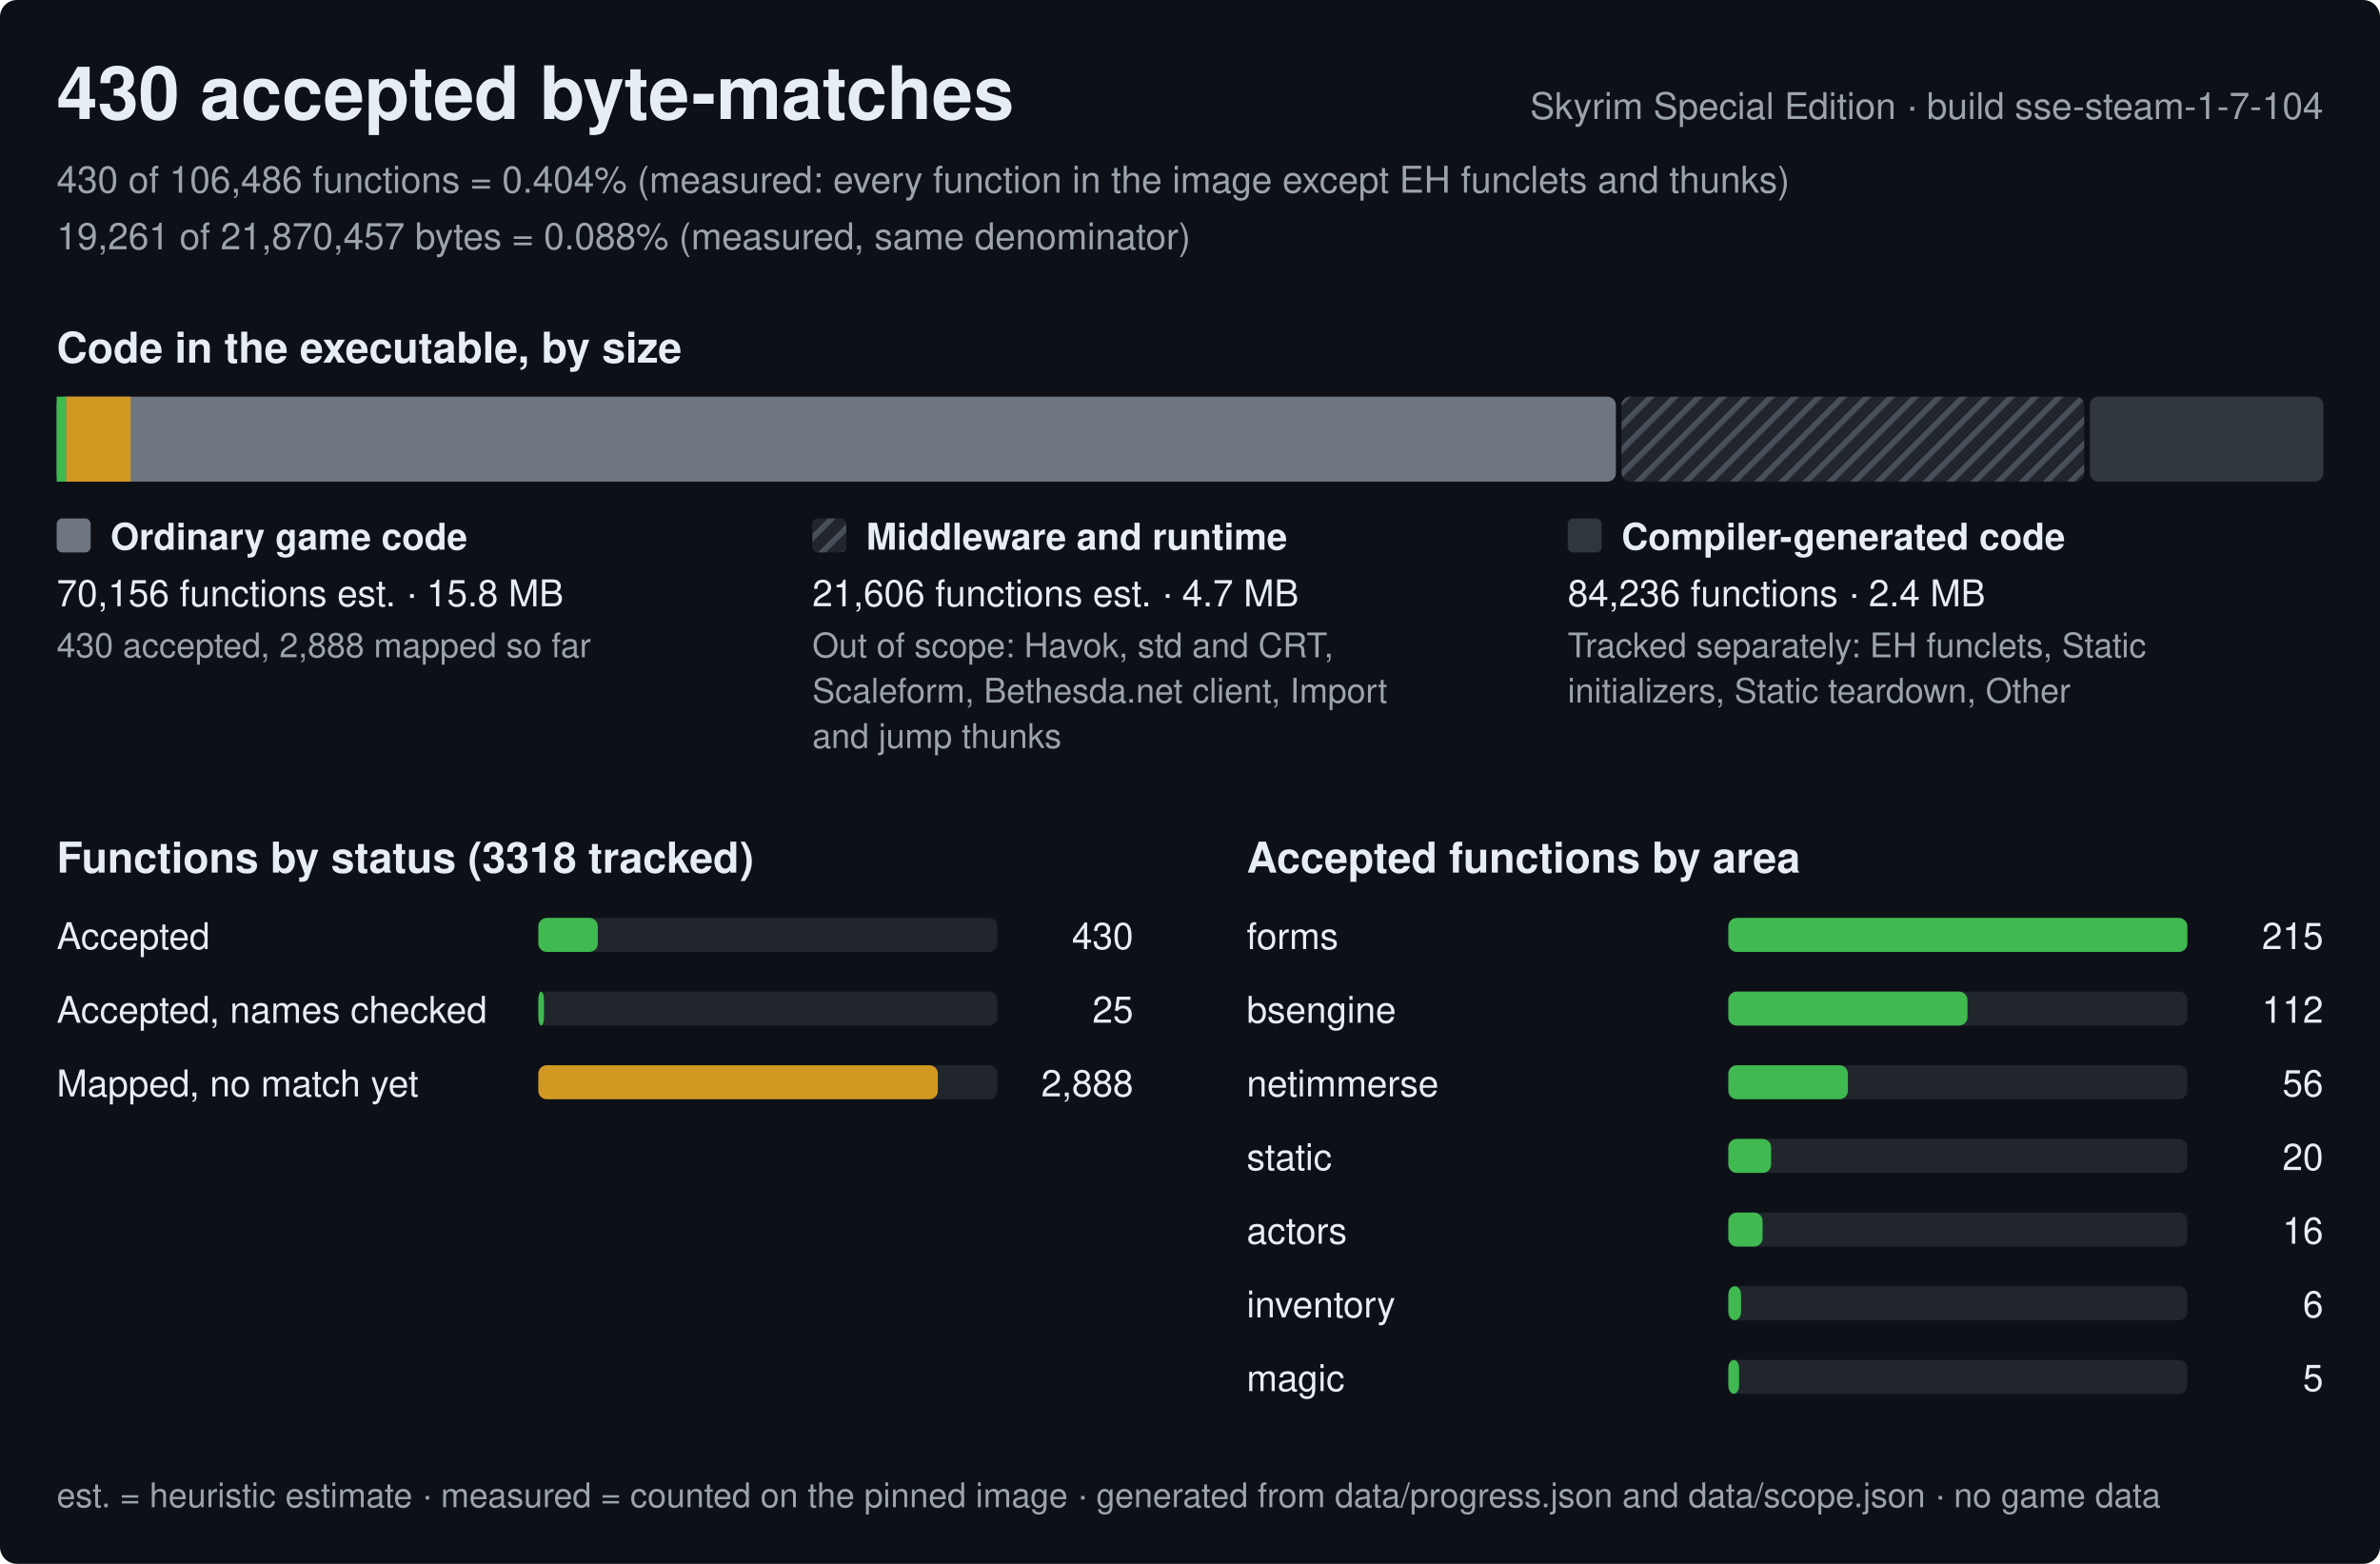
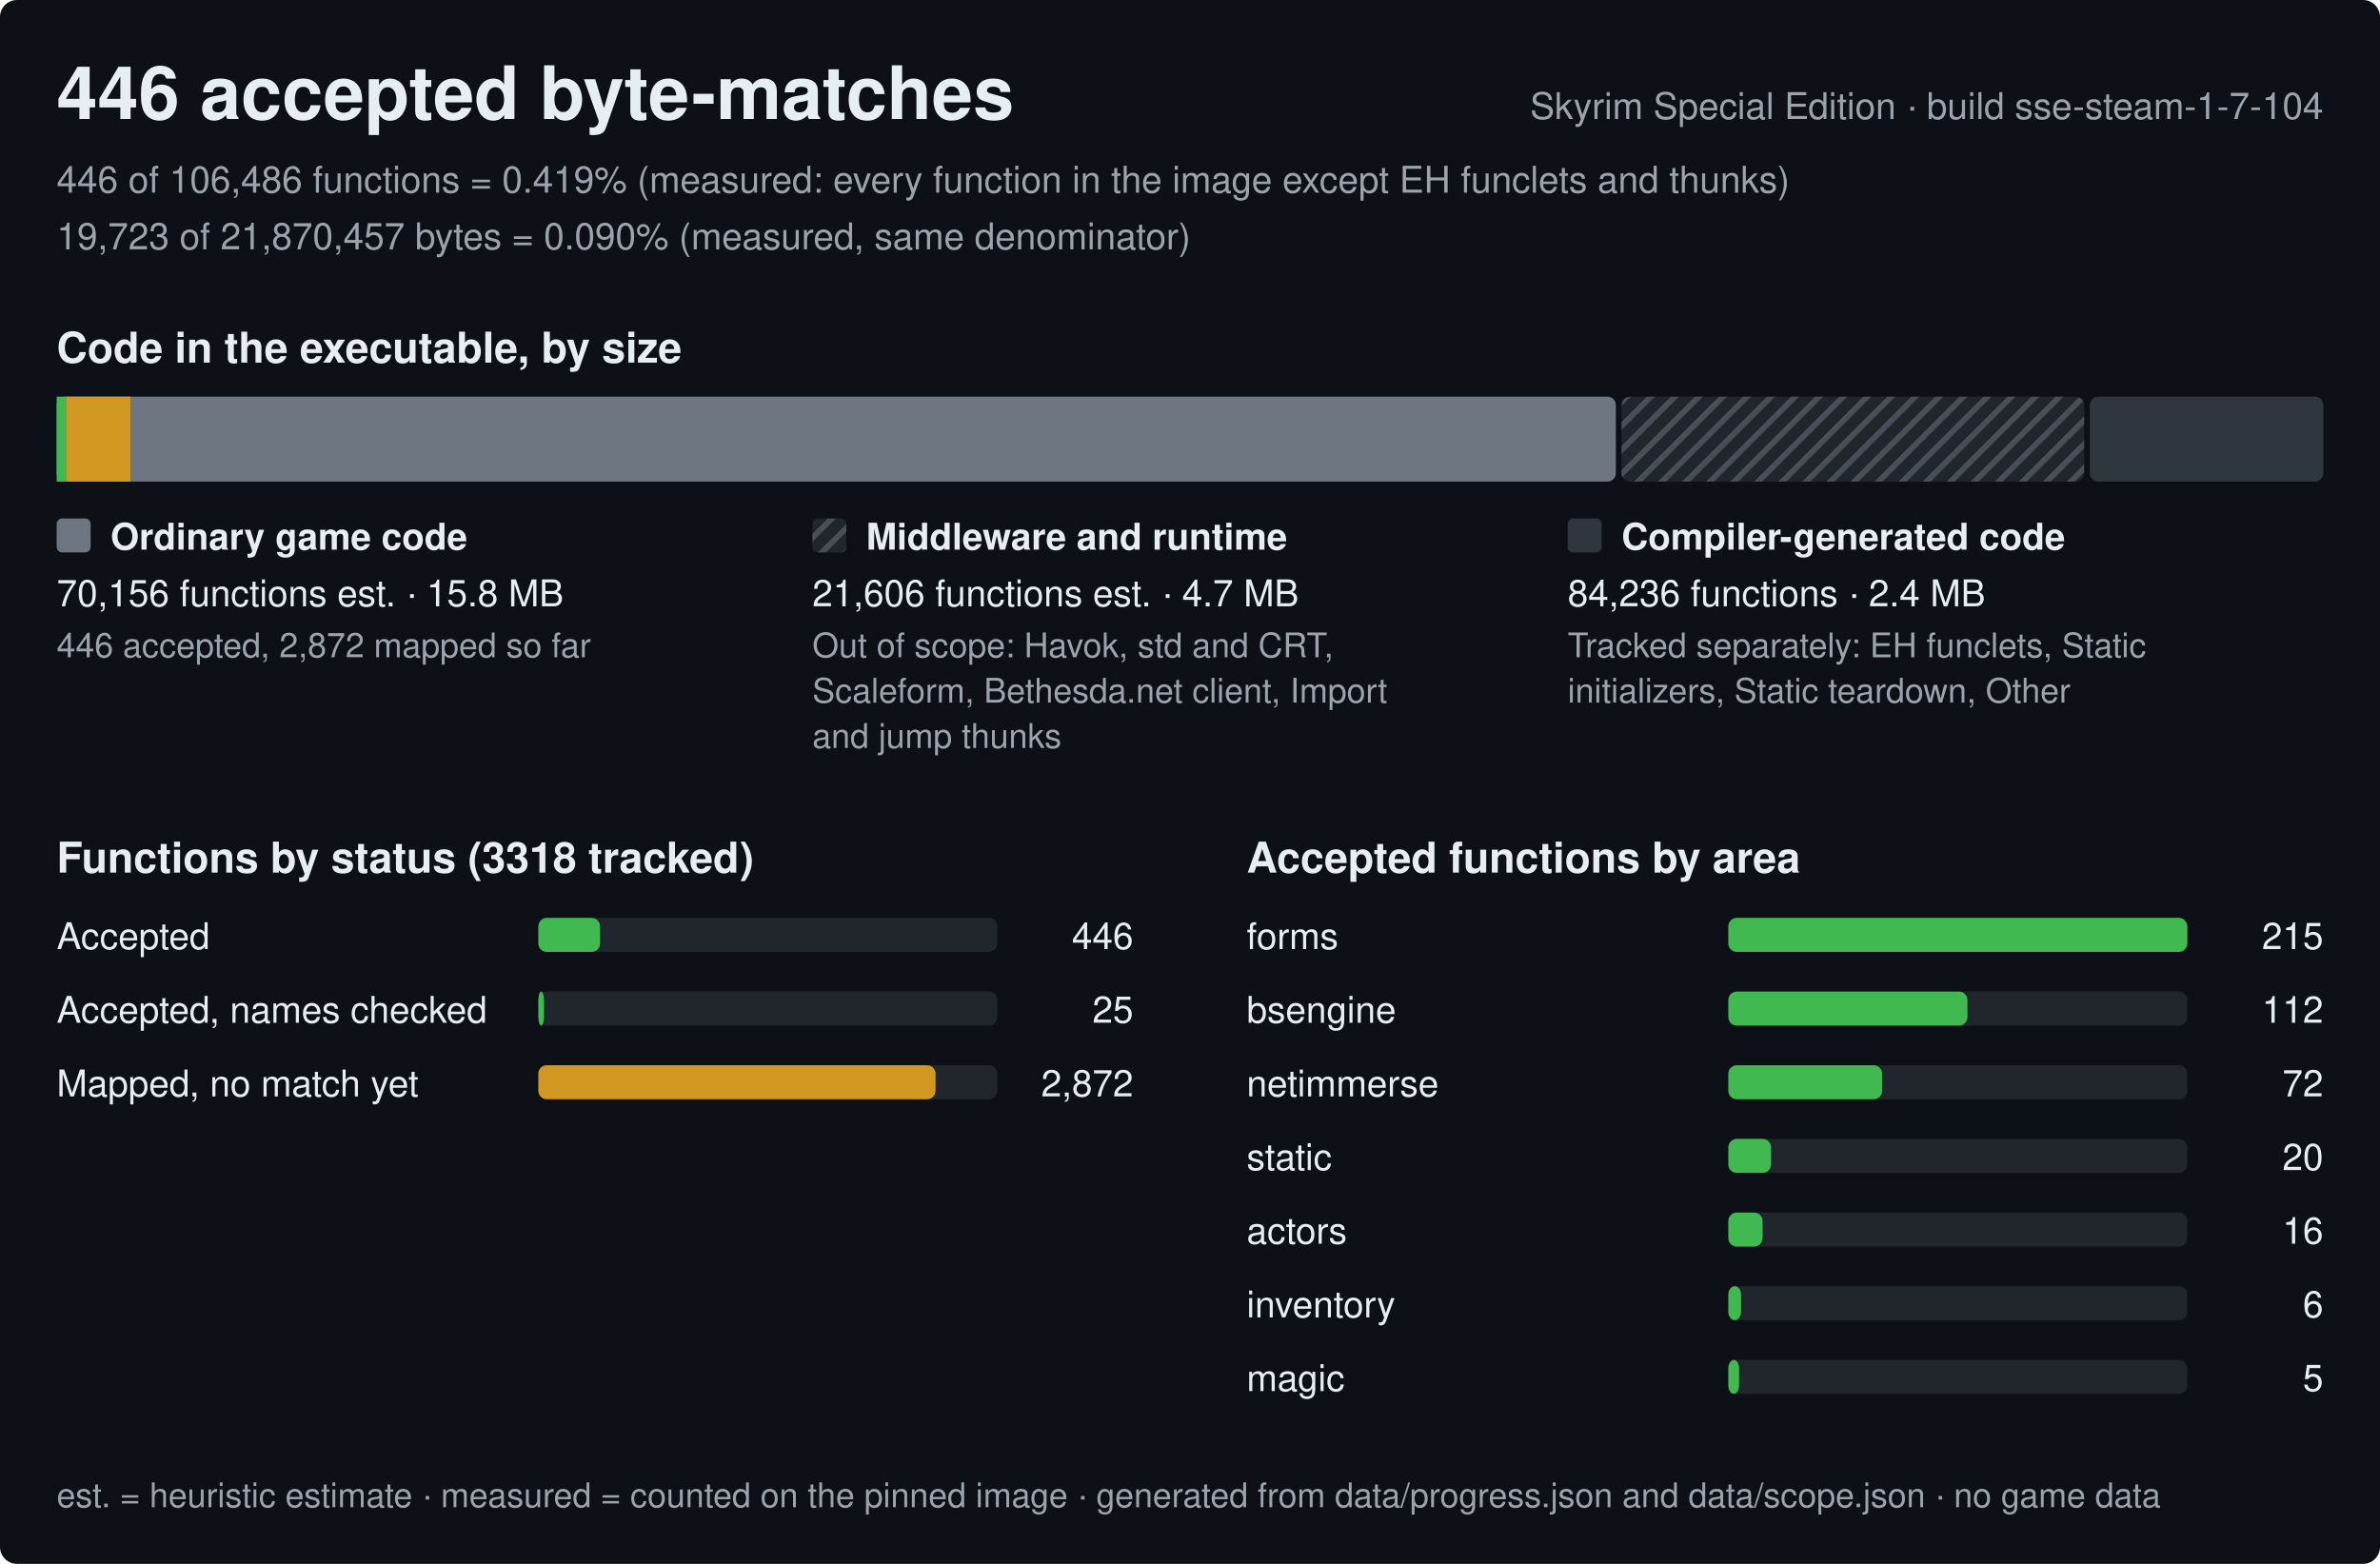
<svg xmlns="http://www.w3.org/2000/svg" width="840" height="552" viewBox="0 0 840 552" role="img" aria-label="Progress of the Skyrim Special Edition byte-matching reconstruction, build sse-steam-1-7-104">
  <style>text{font-family:-apple-system,BlinkMacSystemFont,'Segoe UI',Helvetica,Arial,sans-serif;fill:#e6edf3;white-space:pre}.h{font-size:26px;font-weight:600}.st{font-size:15px;font-weight:600}.lb{font-size:13px;font-weight:600}.bl{font-size:12px;font-weight:600;stroke:#0d1117;stroke-width:3px;paint-order:stroke;stroke-linejoin:round}.rl{font-size:13px}.fn{font-size:12px;fill:#9ba3ad}.mu{fill:#9ba3ad}</style>
  <defs>
    <pattern id="hx" width="6" height="6" patternUnits="userSpaceOnUse" patternTransform="rotate(45)">
      <rect width="6" height="6" fill="#21262d" />
      <rect width="2" height="6" fill="#484f58" />
    </pattern>
  </defs>
  <rect width="840" height="552" rx="6" fill="#0d1117" />
-   <text x="20" y="42" class="h">430 accepted byte-matches</text>
+   <text x="20" y="42" class="h">446 accepted byte-matches</text>
  <text x="820" y="42" class="rl mu" text-anchor="end">Skyrim Special Edition · build sse-steam-1-7-104</text>
-   <text x="20" y="68" class="rl mu">430 of 106,486 functions = 0.404% (measured: every function in the image except EH funclets and thunks)</text>
-   <text x="20" y="88" class="rl mu">19,261 of 21,870,457 bytes = 0.088% (measured, same denominator)</text>
+   <text x="20" y="68" class="rl mu">446 of 106,486 functions = 0.419% (measured: every function in the image except EH funclets and thunks)</text>
+   <text x="20" y="88" class="rl mu">19,723 of 21,870,457 bytes = 0.090% (measured, same denominator)</text>
  <text x="20" y="128" class="st">Code in the executable, by size</text>
  <rect x="20" y="140" width="550.3" height="30" rx="3" fill="#6e7681" />
-   <rect x="20" y="140" width="3.4" height="30" fill="#3fb950" />
-   <rect x="23.4" y="140" width="22.7" height="30" fill="#d29922" />
+   <rect x="20" y="140" width="3.5" height="30" fill="#3fb950" />
+   <rect x="23.5" y="140" width="22.5" height="30" fill="#d29922" />
  <rect x="572.3" y="140" width="163.3" height="30" rx="3" fill="url(#hx)" />
  <rect x="737.6" y="140" width="82.4" height="30" rx="3" fill="#30363d" />
  <rect x="20" y="183" width="12" height="12" rx="2" fill="#6e7681" />
  <text x="39" y="194" class="lb">Ordinary game code</text>
  <text x="20" y="214" class="rl">70,156 functions est. · 15.8 MB</text>
-   <text x="20" y="232" class="fn">430 accepted, 2,888 mapped so far</text>
+   <text x="20" y="232" class="fn">446 accepted, 2,872 mapped so far</text>
  <rect x="286.7" y="183" width="12" height="12" rx="2" fill="url(#hx)" />
  <text x="305.7" y="194" class="lb">Middleware and runtime</text>
  <text x="286.7" y="214" class="rl">21,606 functions est. · 4.7 MB</text>
  <text x="286.7" y="232" class="fn">Out of scope: Havok, std and CRT,</text>
  <text x="286.7" y="248" class="fn">Scaleform, Bethesda.net client, Import</text>
  <text x="286.7" y="264" class="fn">and jump thunks</text>
  <rect x="553.3" y="183" width="12" height="12" rx="2" fill="#30363d" />
  <text x="572.3" y="194" class="lb">Compiler-generated code</text>
  <text x="553.3" y="214" class="rl">84,236 functions · 2.4 MB</text>
  <text x="553.3" y="232" class="fn">Tracked separately: EH funclets, Static</text>
  <text x="553.3" y="248" class="fn">initializers, Static teardown, Other</text>
  <text x="20" y="308" class="st">Functions by status (3318 tracked)</text>
  <text x="20" y="335" class="rl">Accepted</text>
  <rect x="190" y="324" width="162.0" height="12" rx="3" fill="#21262d" />
-   <rect x="190" y="324" width="21" height="12" rx="3" fill="#3fb950" />
-   <text x="400.0" y="335" class="rl" text-anchor="end">430</text>
+   <rect x="190" y="324" width="21.8" height="12" rx="3" fill="#3fb950" />
+   <text x="400.0" y="335" class="rl" text-anchor="end">446</text>
  <text x="20" y="361" class="rl">Accepted, names checked</text>
  <rect x="190" y="350" width="162.0" height="12" rx="3" fill="#21262d" />
  <rect x="190" y="350" width="2" height="12" rx="3" fill="#3fb950" />
  <text x="400.0" y="361" class="rl" text-anchor="end">25</text>
  <text x="20" y="387" class="rl">Mapped, no match yet</text>
  <rect x="190" y="376" width="162.0" height="12" rx="3" fill="#21262d" />
-   <rect x="190" y="376" width="141" height="12" rx="3" fill="#d29922" />
-   <text x="400.0" y="387" class="rl" text-anchor="end">2,888</text>
+   <rect x="190" y="376" width="140.2" height="12" rx="3" fill="#d29922" />
+   <text x="400.0" y="387" class="rl" text-anchor="end">2,872</text>
  <text x="440.0" y="308" class="st">Accepted functions by area</text>
  <text x="440.0" y="335" class="rl">forms</text>
  <rect x="610.0" y="324" width="162.0" height="12" rx="3" fill="#21262d" />
  <rect x="610.0" y="324" width="162" height="12" rx="3" fill="#3fb950" />
  <text x="820.0" y="335" class="rl" text-anchor="end">215</text>
  <text x="440.0" y="361" class="rl">bsengine</text>
  <rect x="610.0" y="350" width="162.0" height="12" rx="3" fill="#21262d" />
  <rect x="610.0" y="350" width="84.4" height="12" rx="3" fill="#3fb950" />
  <text x="820.0" y="361" class="rl" text-anchor="end">112</text>
  <text x="440.0" y="387" class="rl">netimmerse</text>
  <rect x="610.0" y="376" width="162.0" height="12" rx="3" fill="#21262d" />
-   <rect x="610.0" y="376" width="42.2" height="12" rx="3" fill="#3fb950" />
-   <text x="820.0" y="387" class="rl" text-anchor="end">56</text>
+   <rect x="610.0" y="376" width="54.3" height="12" rx="3" fill="#3fb950" />
+   <text x="820.0" y="387" class="rl" text-anchor="end">72</text>
  <text x="440.0" y="413" class="rl">static</text>
  <rect x="610.0" y="402" width="162.0" height="12" rx="3" fill="#21262d" />
  <rect x="610.0" y="402" width="15.1" height="12" rx="3" fill="#3fb950" />
  <text x="820.0" y="413" class="rl" text-anchor="end">20</text>
  <text x="440.0" y="439" class="rl">actors</text>
  <rect x="610.0" y="428" width="162.0" height="12" rx="3" fill="#21262d" />
  <rect x="610.0" y="428" width="12.1" height="12" rx="3" fill="#3fb950" />
  <text x="820.0" y="439" class="rl" text-anchor="end">16</text>
  <text x="440.0" y="465" class="rl">inventory</text>
  <rect x="610.0" y="454" width="162.0" height="12" rx="3" fill="#21262d" />
  <rect x="610.0" y="454" width="4.5" height="12" rx="3" fill="#3fb950" />
  <text x="820.0" y="465" class="rl" text-anchor="end">6</text>
  <text x="440.0" y="491" class="rl">magic</text>
  <rect x="610.0" y="480" width="162.0" height="12" rx="3" fill="#21262d" />
  <rect x="610.0" y="480" width="3.8" height="12" rx="3" fill="#3fb950" />
  <text x="820.0" y="491" class="rl" text-anchor="end">5</text>
  <text x="20" y="532" class="fn">est. = heuristic estimate · measured = counted on the pinned image · generated from data/progress.json and data/scope.json · no game data</text>
</svg>
